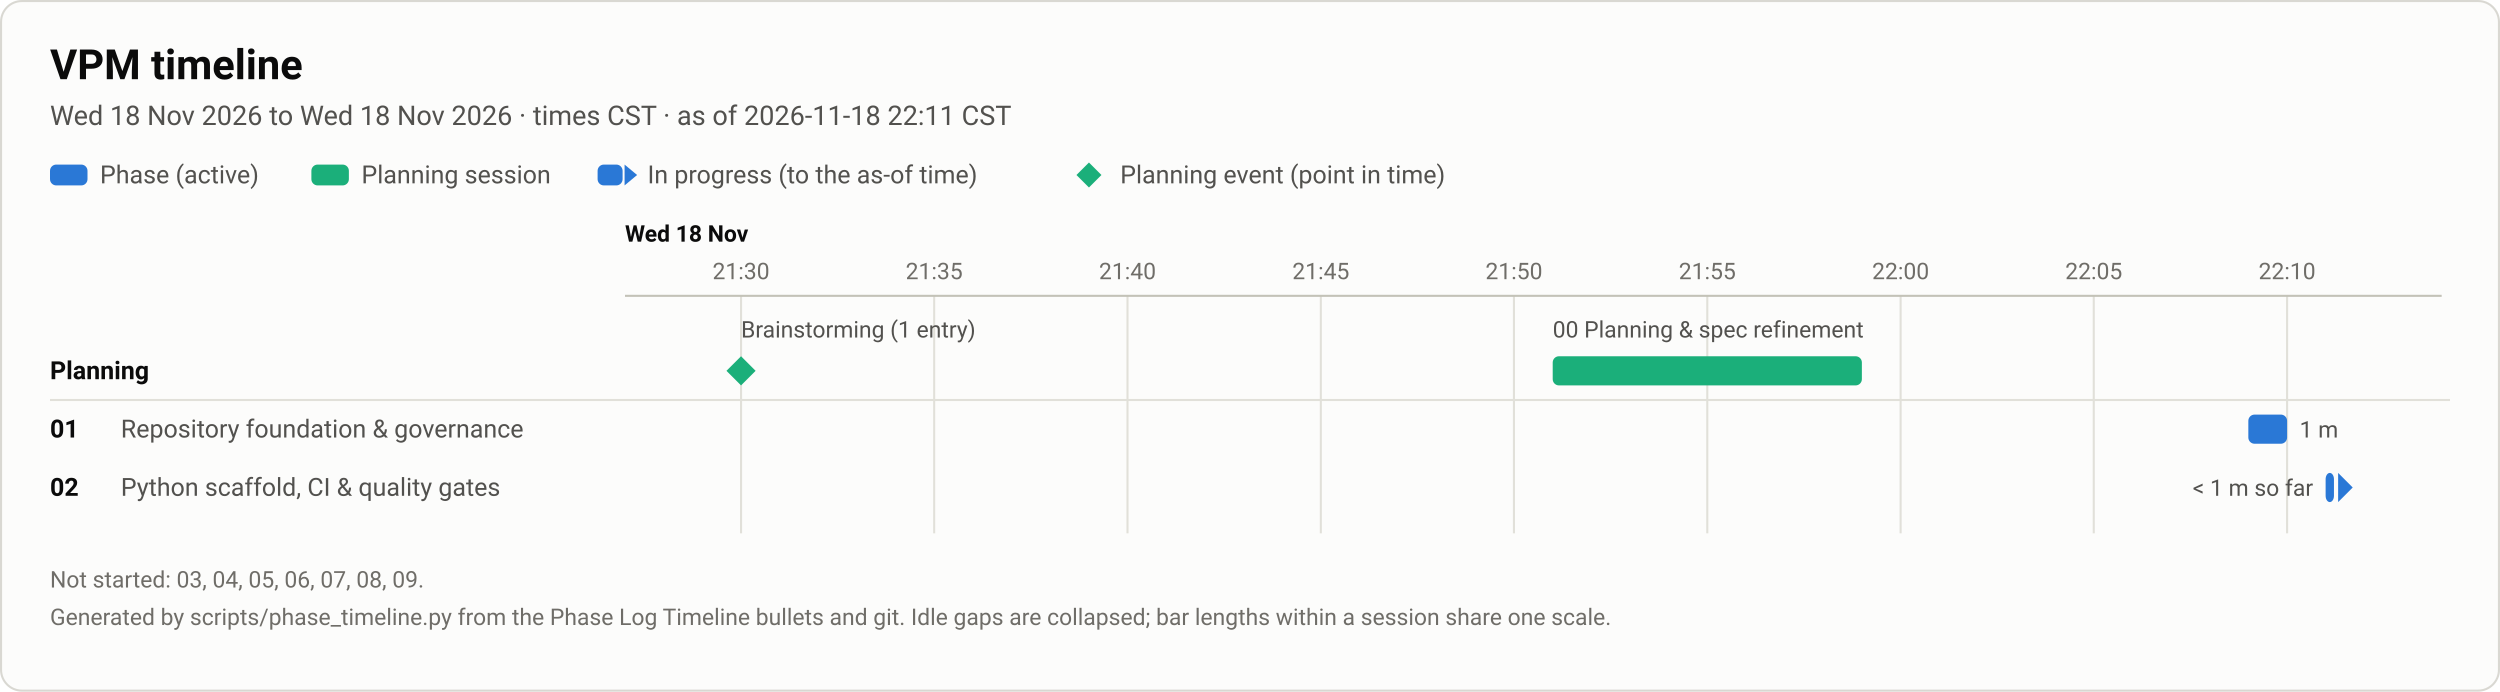
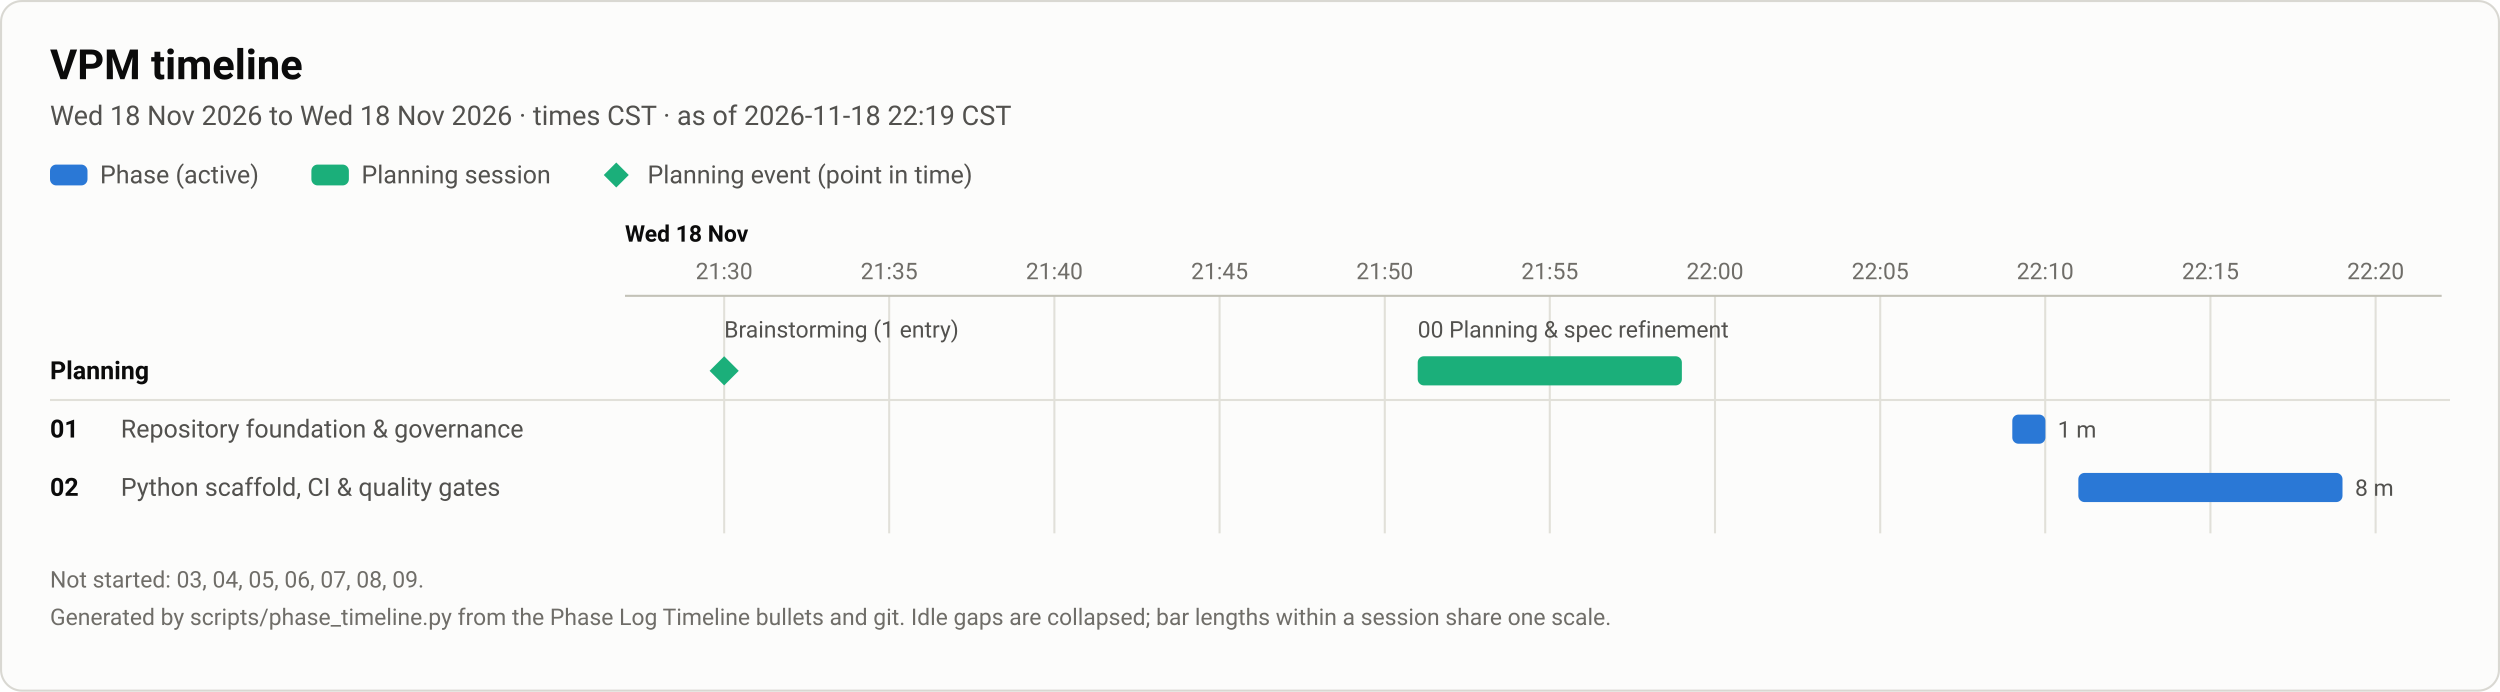
<svg xmlns="http://www.w3.org/2000/svg" width="1200" height="332" viewBox="0 0 1200 332" role="img" aria-labelledby="tl-title tl-desc" font-family="system-ui, -apple-system, &quot;Segoe UI&quot;, Roboto, sans-serif" data-timeline-format="1">
  <style>.card{fill:#fcfcfb;stroke:#d9d8d2}.t1{fill:#0b0b0b}.t2{fill:#52514e}.t3{fill:#6f6d68}.grid{stroke:#e1e0d9}.axis{stroke:#c3c2b7}.brk{fill:#f1f0ec}.brke{stroke:#c3c2b7;fill:none}.ph{fill:#2a78d6}.pl{fill:#1baf7a}.tail{stroke:#2a78d6}.tailpl{stroke:#1baf7a}.hb{fill:#fbe1d6}.hl{stroke:#eb6834}.wo{stroke:#eb6834;fill:none}.ap{stroke:#0b0b0b;fill:none}.sep{stroke:#e1e0d9}text{font-variant-numeric:tabular-nums}@media (prefers-color-scheme: dark){.card{fill:#1a1a19;stroke:#3a3a37}.t1{fill:#f0efec}.t2{fill:#c3c2b7}.t3{fill:#a3a19a}.grid{stroke:#2c2c2a}.axis{stroke:#4a4a46}.brk{fill:#262624}.brke{stroke:#4a4a46;fill:none}.ph{fill:#3987e5}.pl{fill:#199e70}.tail{stroke:#3987e5}.tailpl{stroke:#199e70}.hb{fill:#4a2a1c}.hl{stroke:#d95926}.wo{stroke:#d95926;fill:none}.ap{stroke:#f0efec;fill:none}.sep{stroke:#2c2c2a}}</style>
  <defs>
    <pattern id="tl-hatch" patternUnits="userSpaceOnUse" width="6" height="6" patternTransform="rotate(45)">
      <rect class="hb" width="6" height="6" />
      <line class="hl" x1="1.5" y1="0" x2="1.5" y2="6" stroke-width="2.4" />
    </pattern>
  </defs>
  <rect class="card" x="0.5" y="0.5" width="1199" height="331" rx="10" />
  <text class="t1" x="24" y="38" font-size="20" font-weight="600">VPM timeline</text>
-   <text class="t2" x="24" y="60" font-size="13">Wed 18 Nov 2026 to Wed 18 Nov 2026 · times CST · as of 2026-11-18 22:11 CST</text>
+   <text class="t2" x="24" y="60" font-size="13">Wed 18 Nov 2026 to Wed 18 Nov 2026 · times CST · as of 2026-11-18 22:19 CST</text>
  <rect class="ph" x="24.0" y="79" width="18" height="10" rx="3" />
  <text class="t2" x="48" y="88" font-size="12">Phase (active)</text>
  <rect class="pl" x="149.462" y="79" width="18" height="10" rx="3" />
  <text class="t2" x="173.5" y="88" font-size="12">Planning session</text>
-   <rect class="ph" x="286.848" y="79" width="12" height="10" rx="3" />
-   <path class="ph" d="M299.8 79l6 5l-6 5z" />
-   <text class="t2" x="310.8" y="88" font-size="12">In progress (to the as-of time)</text>
-   <path class="pl" d="M522.7 78l6 6l-6 6l-6-6z" />
-   <text class="t2" x="537.7" y="88" font-size="12">Planning event (point in time)</text>
+   <path class="pl" d="M295.8 78l6 6l-6 6l-6-6z" />
+   <text class="t2" x="310.8" y="88" font-size="12">Planning event (point in time)</text>
  <text class="t1" x="300" y="116" font-size="11" font-weight="600">Wed 18 Nov</text>
-   <line class="grid" x1="355.7" x2="355.7" y1="142" y2="256" stroke-width="1" />
-   <text class="t3" x="355.7" y="134" font-size="11" text-anchor="middle">21:30</text>
-   <line class="grid" x1="448.4" x2="448.4" y1="142" y2="256" stroke-width="1" />
-   <text class="t3" x="448.4" y="134" font-size="11" text-anchor="middle">21:35</text>
-   <line class="grid" x1="541.2" x2="541.2" y1="142" y2="256" stroke-width="1" />
-   <text class="t3" x="541.2" y="134" font-size="11" text-anchor="middle">21:40</text>
-   <line class="grid" x1="634" x2="634" y1="142" y2="256" stroke-width="1" />
-   <text class="t3" x="634" y="134" font-size="11" text-anchor="middle">21:45</text>
-   <line class="grid" x1="726.7" x2="726.7" y1="142" y2="256" stroke-width="1" />
-   <text class="t3" x="726.7" y="134" font-size="11" text-anchor="middle">21:50</text>
-   <line class="grid" x1="819.5" x2="819.5" y1="142" y2="256" stroke-width="1" />
-   <text class="t3" x="819.5" y="134" font-size="11" text-anchor="middle">21:55</text>
-   <line class="grid" x1="912.3" x2="912.3" y1="142" y2="256" stroke-width="1" />
-   <text class="t3" x="912.3" y="134" font-size="11" text-anchor="middle">22:00</text>
-   <line class="grid" x1="1005" x2="1005" y1="142" y2="256" stroke-width="1" />
-   <text class="t3" x="1005" y="134" font-size="11" text-anchor="middle">22:05</text>
-   <line class="grid" x1="1097.8" x2="1097.8" y1="142" y2="256" stroke-width="1" />
-   <text class="t3" x="1097.8" y="134" font-size="11" text-anchor="middle">22:10</text>
+   <line class="grid" x1="347.6" x2="347.6" y1="142" y2="256" stroke-width="1" />
+   <text class="t3" x="347.6" y="134" font-size="11" text-anchor="middle">21:30</text>
+   <line class="grid" x1="426.8" x2="426.8" y1="142" y2="256" stroke-width="1" />
+   <text class="t3" x="426.8" y="134" font-size="11" text-anchor="middle">21:35</text>
+   <line class="grid" x1="506.1" x2="506.1" y1="142" y2="256" stroke-width="1" />
+   <text class="t3" x="506.1" y="134" font-size="11" text-anchor="middle">21:40</text>
+   <line class="grid" x1="585.4" x2="585.4" y1="142" y2="256" stroke-width="1" />
+   <text class="t3" x="585.4" y="134" font-size="11" text-anchor="middle">21:45</text>
+   <line class="grid" x1="664.7" x2="664.7" y1="142" y2="256" stroke-width="1" />
+   <text class="t3" x="664.7" y="134" font-size="11" text-anchor="middle">21:50</text>
+   <line class="grid" x1="743.9" x2="743.9" y1="142" y2="256" stroke-width="1" />
+   <text class="t3" x="743.9" y="134" font-size="11" text-anchor="middle">21:55</text>
+   <line class="grid" x1="823.2" x2="823.2" y1="142" y2="256" stroke-width="1" />
+   <text class="t3" x="823.2" y="134" font-size="11" text-anchor="middle">22:00</text>
+   <line class="grid" x1="902.5" x2="902.5" y1="142" y2="256" stroke-width="1" />
+   <text class="t3" x="902.5" y="134" font-size="11" text-anchor="middle">22:05</text>
+   <line class="grid" x1="981.7" x2="981.7" y1="142" y2="256" stroke-width="1" />
+   <text class="t3" x="981.7" y="134" font-size="11" text-anchor="middle">22:10</text>
+   <line class="grid" x1="1061" x2="1061" y1="142" y2="256" stroke-width="1" />
+   <text class="t3" x="1061" y="134" font-size="11" text-anchor="middle">22:15</text>
+   <line class="grid" x1="1140.3" x2="1140.3" y1="142" y2="256" stroke-width="1" />
+   <text class="t3" x="1140.3" y="134" font-size="11" text-anchor="middle">22:20</text>
  <line class="axis" x1="300" x2="1172" y1="142" y2="142" stroke-width="1" />
  <text class="t1" x="24" y="182" font-size="12" font-weight="600">Planning</text>
  <g id="tl-bs1">
-     <path class="pl" d="M355.7 171l7 7l-7 7l-7-7z" />
+     <path class="pl" d="M347.6 171l7 7l-7 7l-7-7z" />
  </g>
-   <text class="t2" x="355.7" y="162" font-size="11">Brainstorming (1 entry)</text>
+   <text class="t2" x="347.6" y="162" font-size="11">Brainstorming (1 entry)</text>
  <g id="tl-p00">
-     <rect class="pl" x="745.3" y="171" width="148.4" height="14" rx="3" />
+     <rect class="pl" x="680.5" y="171" width="126.8" height="14" rx="3" />
  </g>
-   <text class="t2" x="745.3" y="162" font-size="11">00 Planning &amp; spec refinement</text>
+   <text class="t2" x="680.5" y="162" font-size="11">00 Planning &amp; spec refinement</text>
  <line class="sep" x1="24" x2="1176" y1="192" y2="192" stroke-width="1" />
  <text class="t1" x="24" y="210" font-size="12" font-weight="600">01</text>
  <text class="t2" x="58" y="210" font-size="12">Repository foundation &amp; governance</text>
  <g id="tl-p01">
-     <rect class="ph" x="1079.2" y="199" width="18.6" height="14" rx="3" />
+     <rect class="ph" x="965.9" y="199" width="15.9" height="14" rx="3" />
  </g>
-   <text class="t2" x="1103.8" y="210" font-size="11">1 m</text>
+   <text class="t2" x="987.7" y="210" font-size="11">1 m</text>
  <text class="t1" x="24" y="238" font-size="12" font-weight="600">02</text>
  <text class="t2" x="58" y="238" font-size="12">Python scaffold, CI &amp; quality gates</text>
  <g id="tl-p02">
-     <rect class="ph" x="1116.3" y="227" width="4" height="14" rx="3" />
-     <path class="ph" d="M1122.3 227l7 7l-7 7z" />
+     <rect class="ph" x="997.6" y="227" width="126.8" height="14" rx="3" />
  </g>
-   <text class="t2" x="1110.3" y="238" font-size="11" text-anchor="end">&lt; 1 m so far</text>
+   <text class="t2" x="1130.4" y="238" font-size="11">8 m</text>
  <text class="t3" x="24" y="282" font-size="11">Not started: 03, 04, 05, 06, 07, 08, 09.</text>
  <text class="t3" x="24" y="300" font-size="11">Generated by scripts/phase_timeline.py from the Phase Log Timeline bullets and git. Idle gaps are collapsed; bar lengths within a session share one scale.</text>
</svg>
